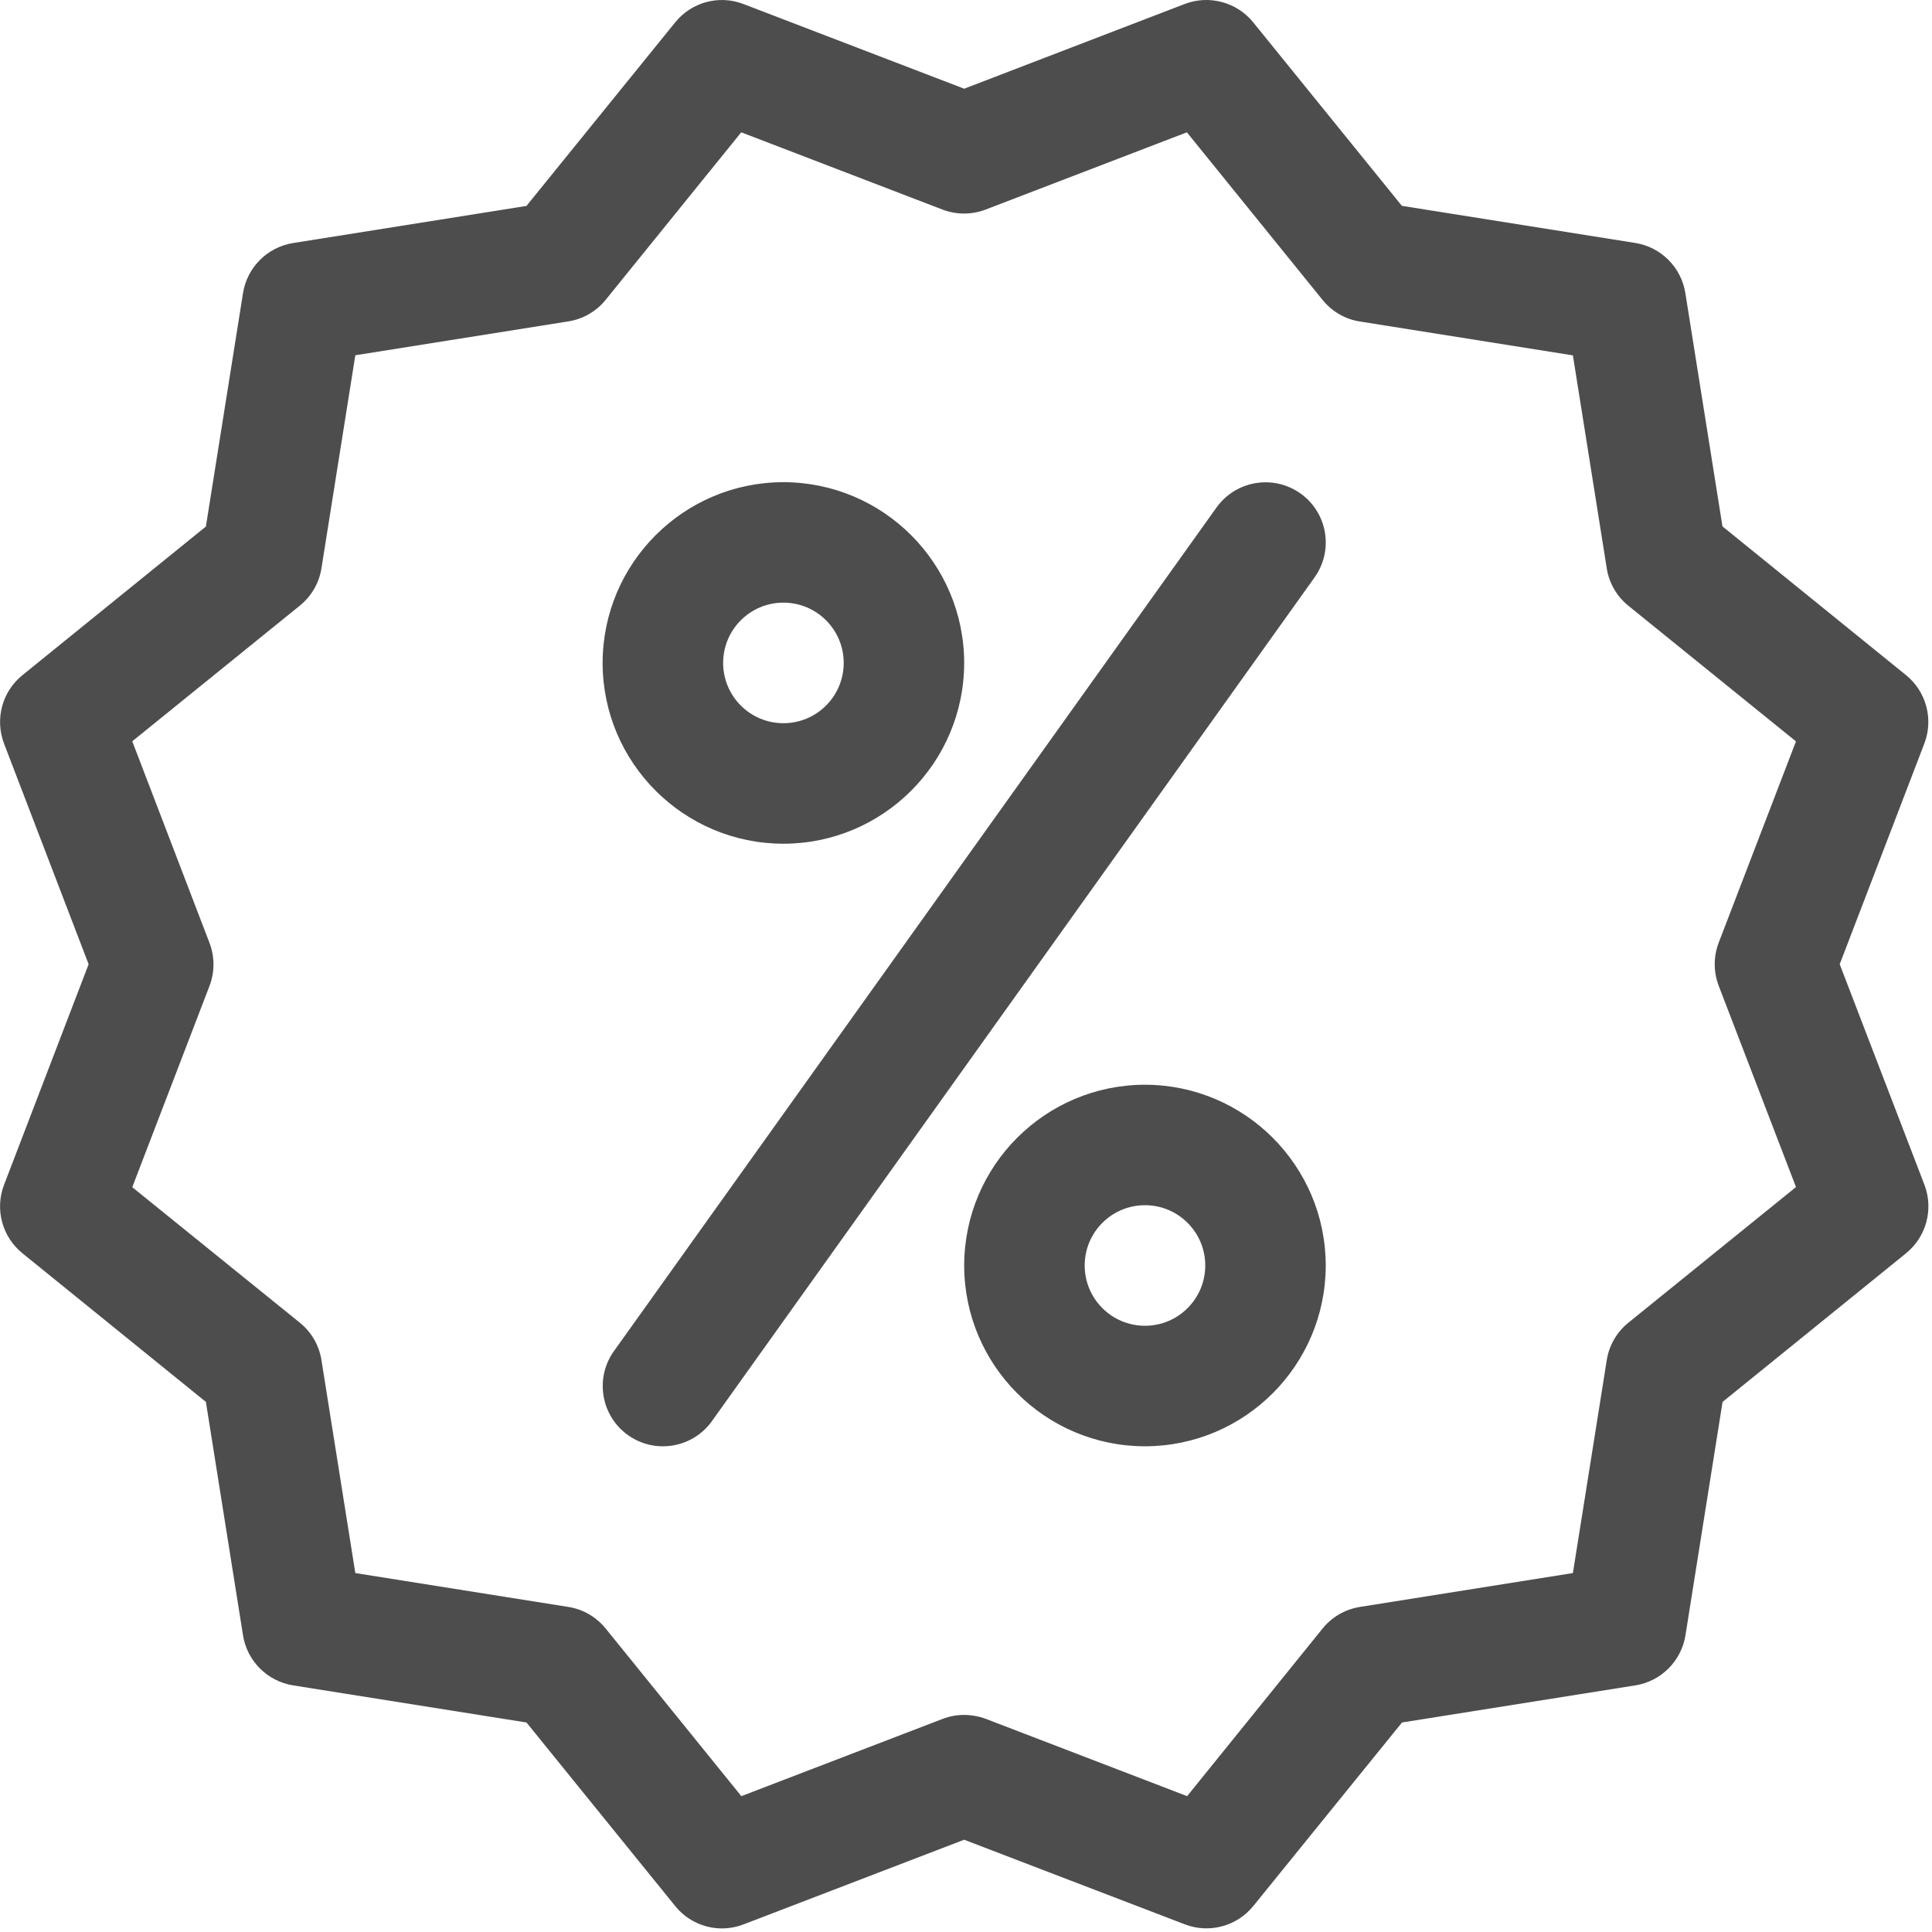
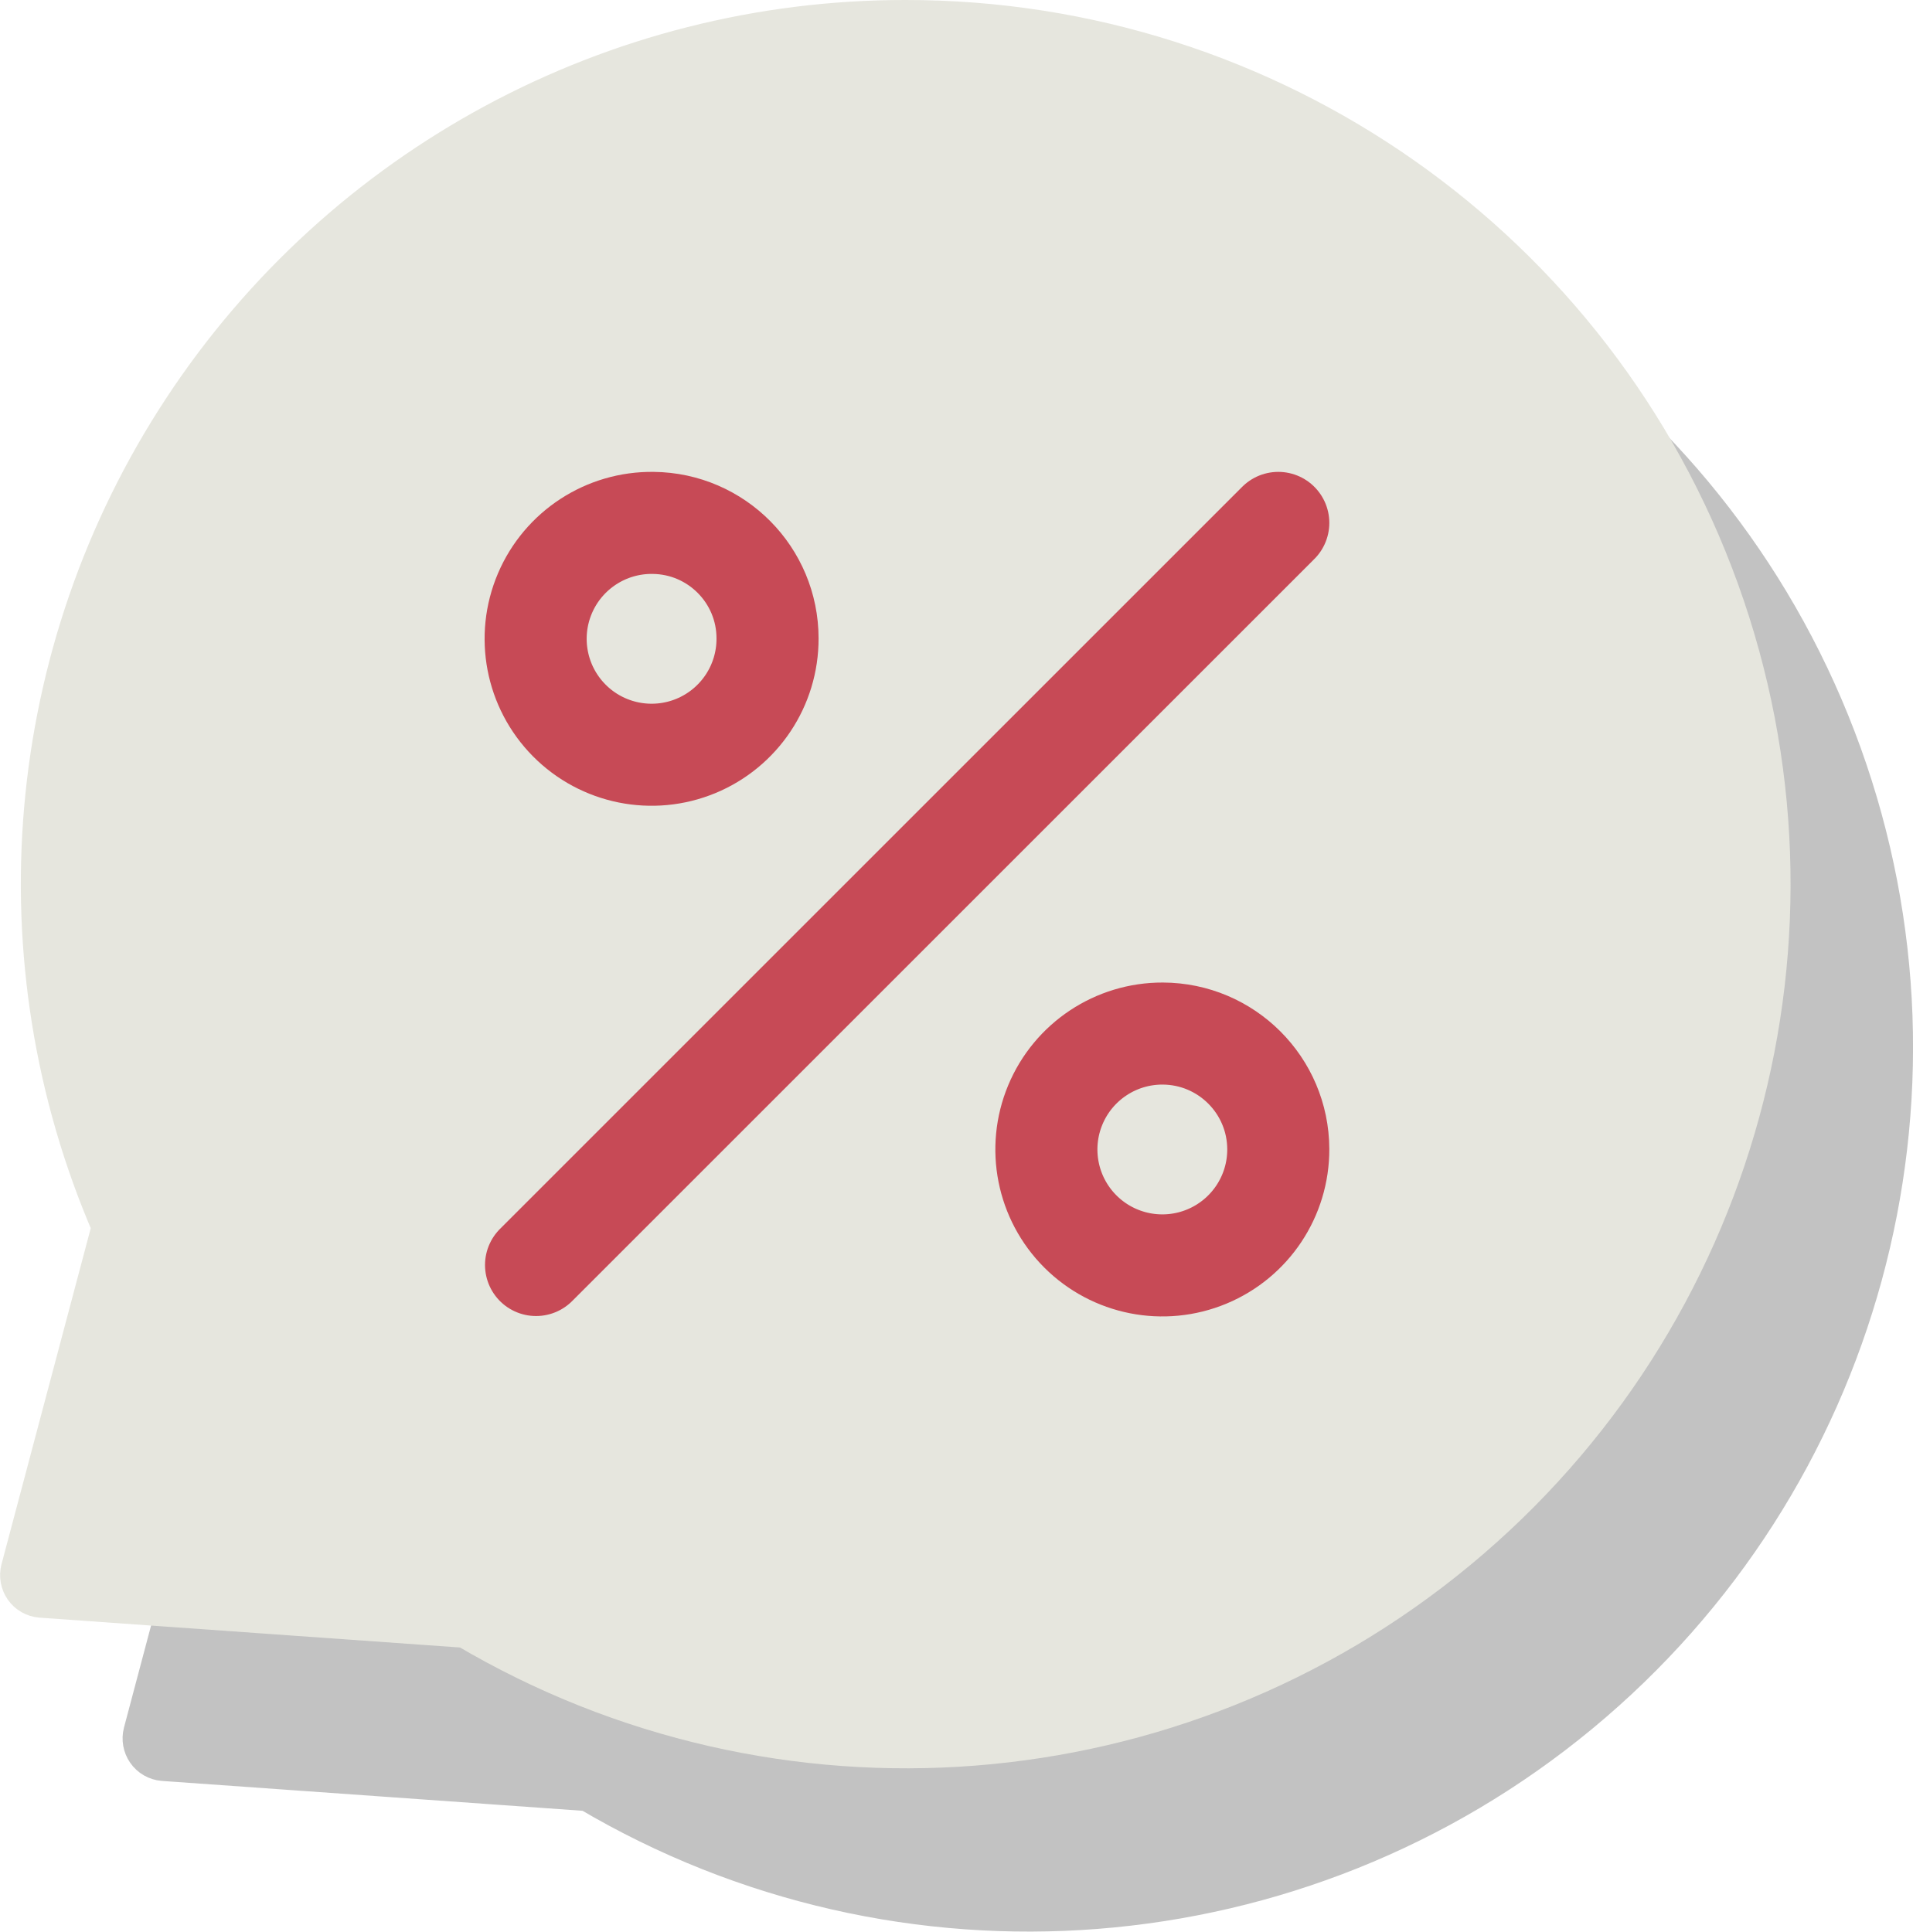
- <svg xmlns="http://www.w3.org/2000/svg" width="70" height="70" viewBox="0 0 70 70">
-   <g fill="#4D4D4D" fill-rule="nonzero">
-     <path d="M69.726 42.927l-3.07-7.991 3.066-7.995c.34-.882.07-1.886-.664-2.48l-6.65-5.389-1.345-8.457a2.188 2.188 0 0 0-1.812-1.812l-8.458-1.345-5.388-6.65a2.19 2.19 0 0 0-2.48-.664l-7.991 3.07L26.939.147a2.171 2.171 0 0 0-2.476.664l-5.388 6.65-8.458 1.345a2.188 2.188 0 0 0-1.812 1.812L7.46 19.077.81 24.465c-.734.594-1 1.594-.664 2.476l3.065 7.995L.146 42.93a2.184 2.184 0 0 0 .664 2.476l6.65 5.388 1.345 8.458c.148.93.882 1.663 1.812 1.812l8.458 1.345 5.388 6.65a2.173 2.173 0 0 0 2.48.664l7.99-3.066 7.996 3.066a2.186 2.186 0 0 0 2.48-.664l5.388-6.65 8.458-1.345a2.188 2.188 0 0 0 1.812-1.812l1.345-8.458 6.65-5.388a2.19 2.19 0 0 0 .664-2.48zm-7.454-7.21l2.8 7.292-6.075 4.917c-.419.34-.698.821-.781 1.354l-1.227 7.715-7.716 1.227a2.176 2.176 0 0 0-1.353.782l-4.908 6.074-7.292-2.8a2.317 2.317 0 0 0-.786-.143c-.267 0-.533.048-.782.144l-7.292 2.799-4.916-6.074c-.341-.42-.821-.699-1.354-.782l-7.716-1.227-1.227-7.715a2.176 2.176 0 0 0-.781-1.354l-6.074-4.912 2.799-7.292a2.18 2.18 0 0 0-.004-1.568l-2.795-7.296 6.074-4.917c.419-.34.698-.82.781-1.353l1.227-7.716 7.716-1.227a2.176 2.176 0 0 0 1.354-.781l4.912-6.07 7.292 2.799a2.192 2.192 0 0 0 1.563 0l7.292-2.799 4.917 6.074c.34.42.82.699 1.353.781l7.716 1.227 1.227 7.716c.083.533.362 1.013.781 1.354l6.074 4.916-2.799 7.292a2.192 2.192 0 0 0 0 1.563z" />
-     <path d="M28.384 17.47a6.558 6.558 0 0 0-6.55 6.55 6.558 6.558 0 0 0 6.55 6.55 6.558 6.558 0 0 0 6.55-6.55 6.558 6.558 0 0 0-6.55-6.55zm0 8.733a2.184 2.184 0 1 1 .002-4.368 2.184 2.184 0 0 1-.002 4.368zM41.484 39.302a6.558 6.558 0 0 0-6.55 6.55 6.558 6.558 0 0 0 6.55 6.55 6.558 6.558 0 0 0 6.55-6.55 6.558 6.558 0 0 0-6.55-6.55zm0 8.733a2.184 2.184 0 1 1 .001-4.368 2.184 2.184 0 0 1-.001 4.368zM47.12 17.88a2.185 2.185 0 0 0-3.043.507L22.245 48.952a2.18 2.18 0 1 0 3.55 2.537l21.832-30.565a2.18 2.18 0 0 0-.506-3.044z" />
+ <svg xmlns="http://www.w3.org/2000/svg" viewBox="0 0 46.85 47.33">
+   <defs>
+     <style>.cls-1{fill:#333;stroke:#333;opacity:0.3;}.cls-1,.cls-2,.cls-4{stroke-linecap:round;stroke-linejoin:round;}.cls-2{fill:#e6e6de;stroke:#e6e6de;}.cls-3,.cls-4{fill:none;stroke:#c74a56;stroke-width:2.5px;}.cls-3{stroke-miterlimit:10;}</style>
+   </defs>
+   <g id="Layer_2" data-name="Layer 2">
+     <g id="Layer_1-2" data-name="Layer 1">
+       <path class="cls-1" d="M25.18,4.5A21.15,21.15,0,0,0,5.75,34.05l-2.23,8.4a.55.55,0,0,0,.08.45.54.54,0,0,0,.4.23l10.42.74A21.16,21.16,0,1,0,25.18,4.5Z" />
+       <path class="cls-2" d="M22.18.5A21.15,21.15,0,0,0,2.75,30.05L.52,38.45a.55.55,0,0,0,.08.45.54.54,0,0,0,.4.23l10.42.74A21.16,21.16,0,1,0,22.18.5Z" />
+       <path class="cls-3" d="M18.8,15.64A2.84,2.84,0,1,1,16,12.81,2.83,2.83,0,0,1,18.8,15.64Z" />
+       <path class="cls-3" d="M31.31,28.15a2.84,2.84,0,1,1-2.83-2.83A2.84,2.84,0,0,1,31.31,28.15Z" />
+       <line class="cls-4" x1="31.31" y1="12.81" x2="13.13" y2="30.99" />
+     </g>
  </g>
</svg>
